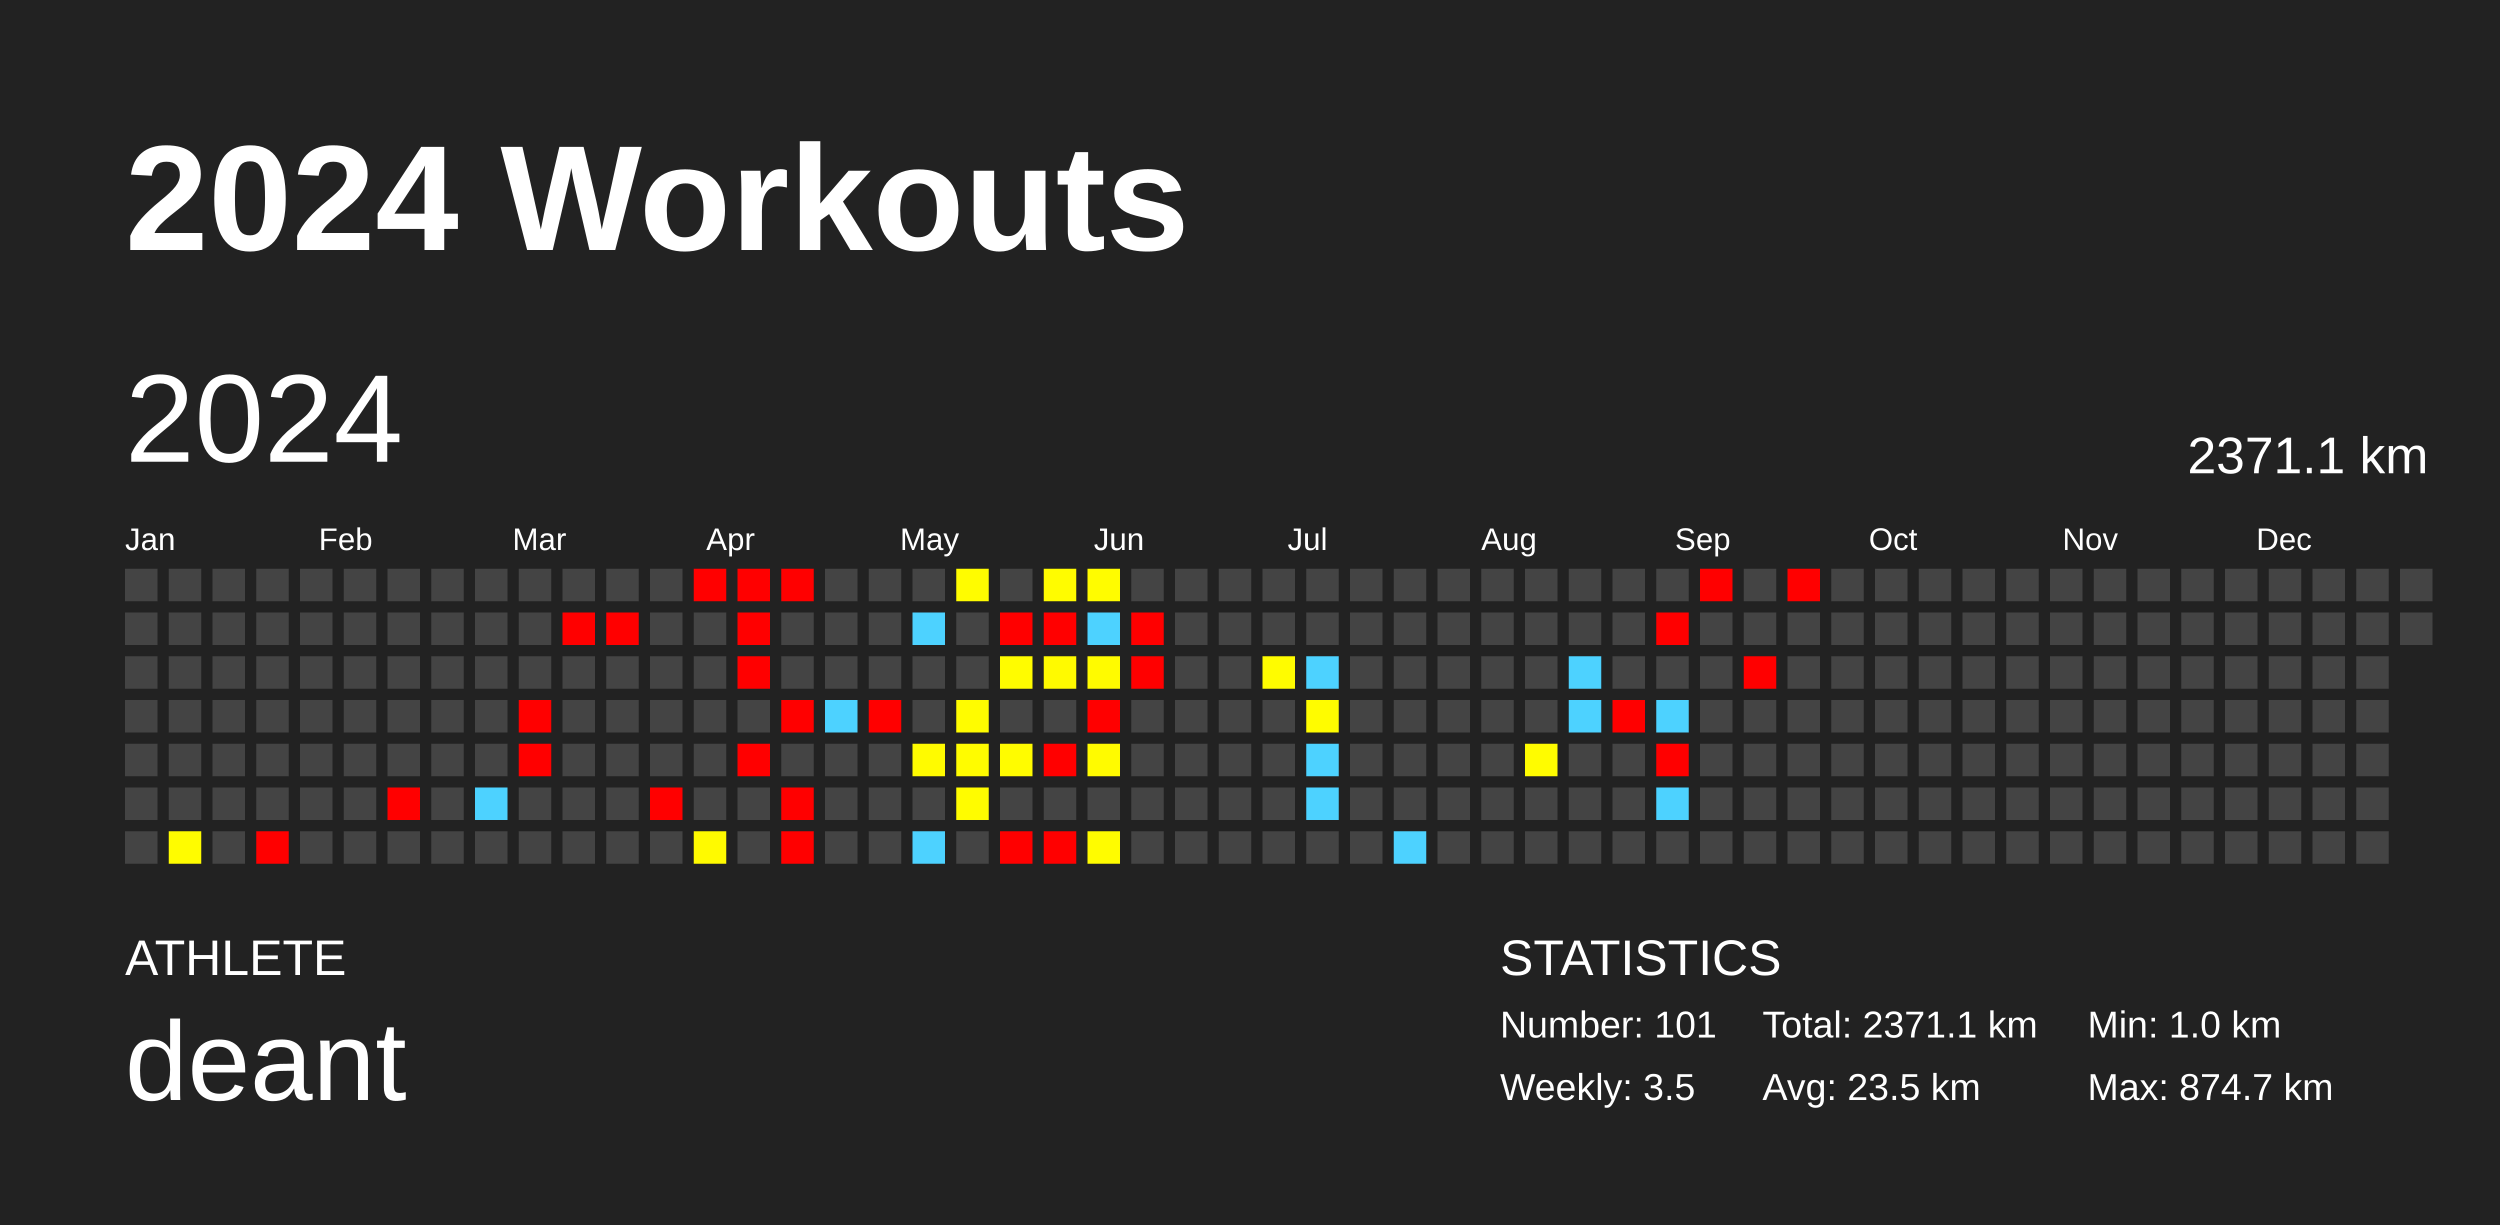
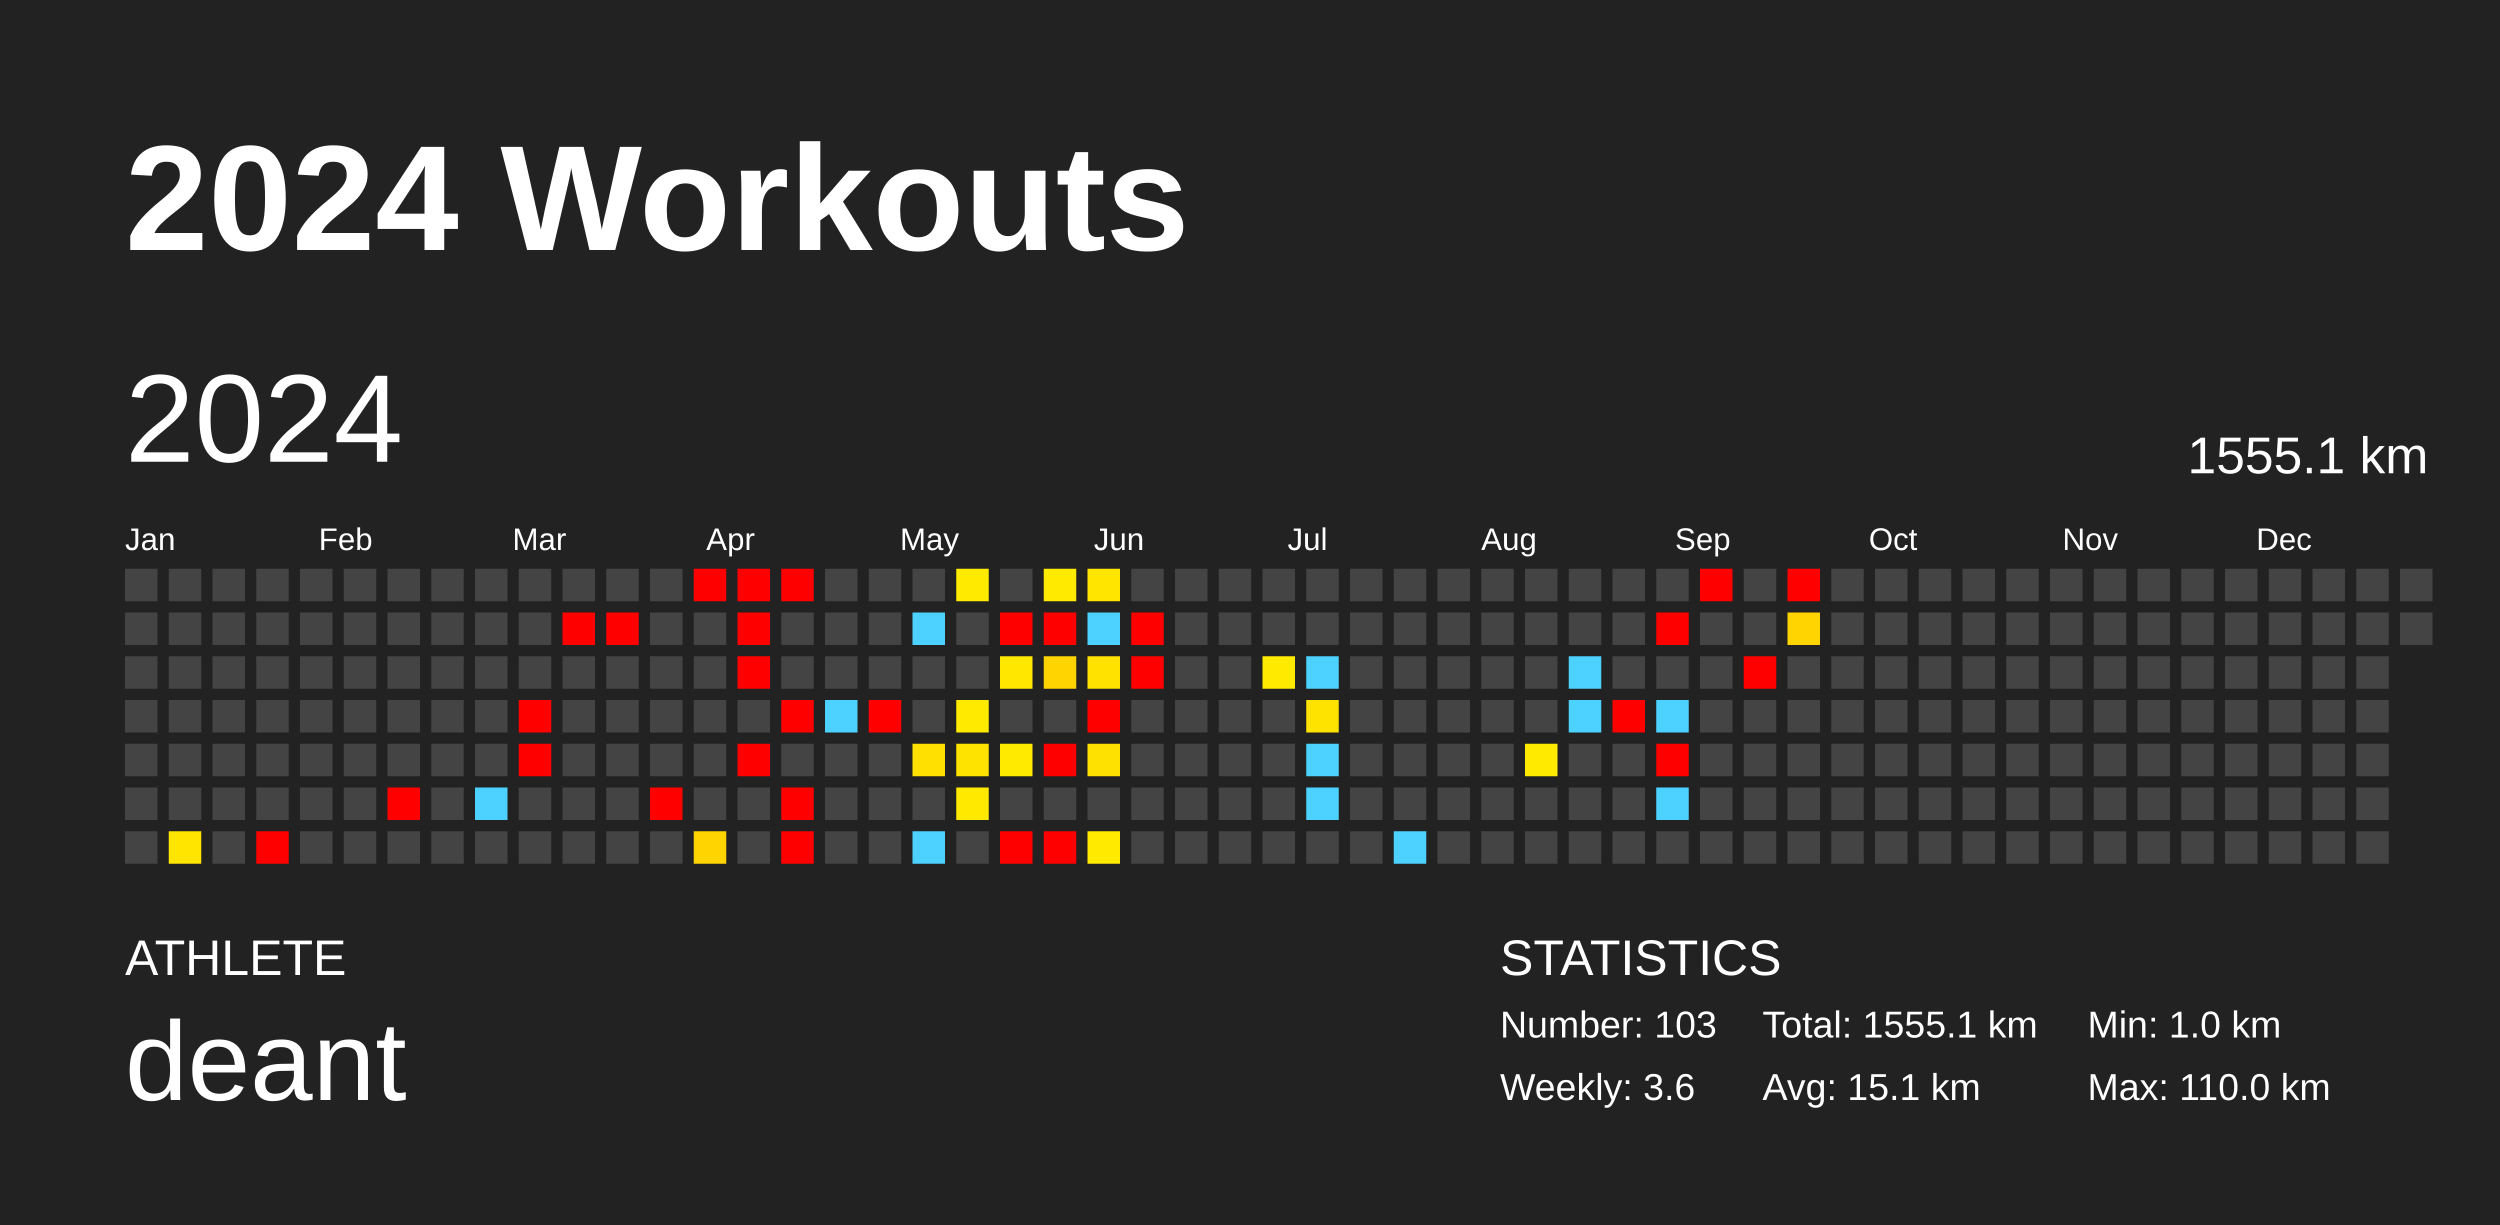
<svg xmlns="http://www.w3.org/2000/svg" baseProfile="full" height="98mm" version="1.1" viewBox="0,0,200,98" width="200mm">
  <defs />
  <rect fill="#222222" height="98" width="200" x="0" y="0" />
  <text fill="#FFFFFF" style="font-size:12px; font-family:Arial; font-weight:bold;" x="10" y="20">2024 Workouts</text>
  <text fill="#FFFFFF" style="font-size:4px; font-family:Arial" x="10" y="78">ATHLETE</text>
  <text fill="#FFFFFF" style="font-size:9px; font-family:Arial" x="10" y="88">deant</text>
  <text fill="#FFFFFF" style="font-size:4px; font-family:Arial" x="120" y="78">STATISTICS</text>
-   <text fill="#FFFFFF" style="font-size:3px; font-family:Arial" x="120" y="83">Number: 101</text>
-   <text fill="#FFFFFF" style="font-size:3px; font-family:Arial" x="120" y="88">Weekly: 3.5</text>
-   <text fill="#FFFFFF" style="font-size:3px; font-family:Arial" x="141" y="83">Total: 2371.1 km</text>
-   <text fill="#FFFFFF" style="font-size:3px; font-family:Arial" x="141" y="88">Avg: 23.5 km</text>
+   <text fill="#FFFFFF" style="font-size:3px; font-family:Arial" x="120" y="83">Number: 103</text>
+   <text fill="#FFFFFF" style="font-size:3px; font-family:Arial" x="120" y="88">Weekly: 3.6</text>
+   <text fill="#FFFFFF" style="font-size:3px; font-family:Arial" x="141" y="83">Total: 1555.1 km</text>
+   <text fill="#FFFFFF" style="font-size:3px; font-family:Arial" x="141" y="88">Avg: 15.1 km</text>
  <text fill="#FFFFFF" style="font-size:3px; font-family:Arial" x="167" y="83">Min: 1.0 km</text>
-   <text fill="#FFFFFF" style="font-size:3px; font-family:Arial" x="167" y="88">Max: 874.7 km</text>
+   <text fill="#FFFFFF" style="font-size:3px; font-family:Arial" x="167" y="88">Max: 110.0 km</text>
  <text dominant-baseline="hanging" fill="#FFFFFF" style="font-size:10.0px; font-family:Arial;" x="10" y="30">2024</text>
-   <text dominant-baseline="hanging" fill="#FFFFFF" style="font-size:4.125px; font-family:Arial;" x="175" y="35">2371.1 km</text>
+   <text dominant-baseline="hanging" fill="#FFFFFF" style="font-size:4.125px; font-family:Arial;" x="175" y="35">1555.1 km</text>
  <text fill="#FFFFFF" style="font-size:2.5px; font-family:Arial" x="10.0" y="44">Jan</text>
  <text fill="#FFFFFF" style="font-size:2.5px; font-family:Arial" x="25.5" y="44">Feb</text>
  <text fill="#FFFFFF" style="font-size:2.5px; font-family:Arial" x="41.0" y="44">Mar</text>
  <text fill="#FFFFFF" style="font-size:2.5px; font-family:Arial" x="56.5" y="44">Apr</text>
  <text fill="#FFFFFF" style="font-size:2.5px; font-family:Arial" x="72.0" y="44">May</text>
  <text fill="#FFFFFF" style="font-size:2.5px; font-family:Arial" x="87.5" y="44">Jun</text>
  <text fill="#FFFFFF" style="font-size:2.5px; font-family:Arial" x="103.0" y="44">Jul</text>
  <text fill="#FFFFFF" style="font-size:2.5px; font-family:Arial" x="118.5" y="44">Aug</text>
  <text fill="#FFFFFF" style="font-size:2.5px; font-family:Arial" x="134.0" y="44">Sep</text>
  <text fill="#FFFFFF" style="font-size:2.5px; font-family:Arial" x="149.5" y="44">Oct</text>
  <text fill="#FFFFFF" style="font-size:2.5px; font-family:Arial" x="165.0" y="44">Nov</text>
  <text fill="#FFFFFF" style="font-size:2.5px; font-family:Arial" x="180.5" y="44">Dec</text>
  <rect fill="#444444" height="2.6" width="2.6" x="10.0" y="45.5" />
  <rect fill="#444444" height="2.6" width="2.6" x="10.0" y="49.0" />
  <rect fill="#444444" height="2.6" width="2.6" x="10.0" y="52.5" />
  <rect fill="#444444" height="2.6" width="2.6" x="10.0" y="56.0" />
  <rect fill="#444444" height="2.6" width="2.6" x="10.0" y="59.5" />
  <rect fill="#444444" height="2.6" width="2.6" x="10.0" y="63.0" />
  <rect fill="#444444" height="2.6" width="2.6" x="10.0" y="66.5" />
  <rect fill="#444444" height="2.6" width="2.6" x="13.5" y="45.5" />
  <rect fill="#444444" height="2.6" width="2.6" x="13.5" y="49.0" />
  <rect fill="#444444" height="2.6" width="2.6" x="13.5" y="52.5" />
  <rect fill="#444444" height="2.6" width="2.6" x="13.5" y="56.0" />
  <rect fill="#444444" height="2.6" width="2.6" x="13.5" y="59.5" />
  <rect fill="#444444" height="2.6" width="2.6" x="13.5" y="63.0" />
-   <rect fill="#fffc00" height="2.6" width="2.6" x="13.5" y="66.5" />
+   <rect fill="#ffe500" height="2.6" width="2.6" x="13.5" y="66.5" />
  <rect fill="#444444" height="2.6" width="2.6" x="17.0" y="45.5" />
  <rect fill="#444444" height="2.6" width="2.6" x="17.0" y="49.0" />
  <rect fill="#444444" height="2.6" width="2.6" x="17.0" y="52.5" />
  <rect fill="#444444" height="2.6" width="2.6" x="17.0" y="56.0" />
  <rect fill="#444444" height="2.6" width="2.6" x="17.0" y="59.5" />
  <rect fill="#444444" height="2.6" width="2.6" x="17.0" y="63.0" />
  <rect fill="#444444" height="2.6" width="2.6" x="17.0" y="66.5" />
  <rect fill="#444444" height="2.6" width="2.6" x="20.5" y="45.5" />
  <rect fill="#444444" height="2.6" width="2.6" x="20.5" y="49.0" />
  <rect fill="#444444" height="2.6" width="2.6" x="20.5" y="52.5" />
  <rect fill="#444444" height="2.6" width="2.6" x="20.5" y="56.0" />
  <rect fill="#444444" height="2.6" width="2.6" x="20.5" y="59.5" />
  <rect fill="#444444" height="2.6" width="2.6" x="20.5" y="63.0" />
  <rect fill="red" height="2.6" width="2.6" x="20.5" y="66.5" />
  <rect fill="#444444" height="2.6" width="2.6" x="24.0" y="45.5" />
  <rect fill="#444444" height="2.6" width="2.6" x="24.0" y="49.0" />
  <rect fill="#444444" height="2.6" width="2.6" x="24.0" y="52.5" />
  <rect fill="#444444" height="2.6" width="2.6" x="24.0" y="56.0" />
  <rect fill="#444444" height="2.6" width="2.6" x="24.0" y="59.5" />
  <rect fill="#444444" height="2.6" width="2.6" x="24.0" y="63.0" />
  <rect fill="#444444" height="2.6" width="2.6" x="24.0" y="66.5" />
  <rect fill="#444444" height="2.6" width="2.6" x="27.5" y="45.5" />
  <rect fill="#444444" height="2.6" width="2.6" x="27.5" y="49.0" />
  <rect fill="#444444" height="2.6" width="2.6" x="27.5" y="52.5" />
  <rect fill="#444444" height="2.6" width="2.6" x="27.5" y="56.0" />
  <rect fill="#444444" height="2.6" width="2.6" x="27.5" y="59.5" />
  <rect fill="#444444" height="2.6" width="2.6" x="27.5" y="63.0" />
  <rect fill="#444444" height="2.6" width="2.6" x="27.5" y="66.5" />
  <rect fill="#444444" height="2.6" width="2.6" x="31.0" y="45.5" />
  <rect fill="#444444" height="2.6" width="2.6" x="31.0" y="49.0" />
  <rect fill="#444444" height="2.6" width="2.6" x="31.0" y="52.5" />
  <rect fill="#444444" height="2.6" width="2.6" x="31.0" y="56.0" />
  <rect fill="#444444" height="2.6" width="2.6" x="31.0" y="59.5" />
  <rect fill="red" height="2.6" width="2.6" x="31.0" y="63.0" />
  <rect fill="#444444" height="2.6" width="2.6" x="31.0" y="66.5" />
  <rect fill="#444444" height="2.6" width="2.6" x="34.5" y="45.5" />
  <rect fill="#444444" height="2.6" width="2.6" x="34.5" y="49.0" />
  <rect fill="#444444" height="2.6" width="2.6" x="34.5" y="52.5" />
  <rect fill="#444444" height="2.6" width="2.6" x="34.5" y="56.0" />
  <rect fill="#444444" height="2.6" width="2.6" x="34.5" y="59.5" />
  <rect fill="#444444" height="2.6" width="2.6" x="34.5" y="63.0" />
  <rect fill="#444444" height="2.6" width="2.6" x="34.5" y="66.5" />
  <rect fill="#444444" height="2.6" width="2.6" x="38.0" y="45.5" />
  <rect fill="#444444" height="2.6" width="2.6" x="38.0" y="49.0" />
  <rect fill="#444444" height="2.6" width="2.6" x="38.0" y="52.5" />
  <rect fill="#444444" height="2.6" width="2.6" x="38.0" y="56.0" />
  <rect fill="#444444" height="2.6" width="2.6" x="38.0" y="59.5" />
  <rect fill="#4dd2ff" height="2.6" width="2.6" x="38.0" y="63.0" />
  <rect fill="#444444" height="2.6" width="2.6" x="38.0" y="66.5" />
  <rect fill="#444444" height="2.6" width="2.6" x="41.5" y="45.5" />
  <rect fill="#444444" height="2.6" width="2.6" x="41.5" y="49.0" />
  <rect fill="#444444" height="2.6" width="2.6" x="41.5" y="52.5" />
  <rect fill="red" height="2.6" width="2.6" x="41.5" y="56.0" />
  <rect fill="red" height="2.6" width="2.6" x="41.5" y="59.5" />
  <rect fill="#444444" height="2.6" width="2.6" x="41.5" y="63.0" />
  <rect fill="#444444" height="2.6" width="2.6" x="41.5" y="66.5" />
  <rect fill="#444444" height="2.6" width="2.6" x="45.0" y="45.5" />
  <rect fill="red" height="2.6" width="2.6" x="45.0" y="49.0" />
  <rect fill="#444444" height="2.6" width="2.6" x="45.0" y="52.5" />
  <rect fill="#444444" height="2.6" width="2.6" x="45.0" y="56.0" />
  <rect fill="#444444" height="2.6" width="2.6" x="45.0" y="59.5" />
  <rect fill="#444444" height="2.6" width="2.6" x="45.0" y="63.0" />
  <rect fill="#444444" height="2.6" width="2.6" x="45.0" y="66.5" />
  <rect fill="#444444" height="2.6" width="2.6" x="48.5" y="45.5" />
  <rect fill="red" height="2.6" width="2.6" x="48.5" y="49.0" />
  <rect fill="#444444" height="2.6" width="2.6" x="48.5" y="52.5" />
  <rect fill="#444444" height="2.6" width="2.6" x="48.5" y="56.0" />
  <rect fill="#444444" height="2.6" width="2.6" x="48.5" y="59.5" />
  <rect fill="#444444" height="2.6" width="2.6" x="48.5" y="63.0" />
  <rect fill="#444444" height="2.6" width="2.6" x="48.5" y="66.5" />
  <rect fill="#444444" height="2.6" width="2.6" x="52.0" y="45.5" />
  <rect fill="#444444" height="2.6" width="2.6" x="52.0" y="49.0" />
  <rect fill="#444444" height="2.6" width="2.6" x="52.0" y="52.5" />
  <rect fill="#444444" height="2.6" width="2.6" x="52.0" y="56.0" />
  <rect fill="#444444" height="2.6" width="2.6" x="52.0" y="59.5" />
  <rect fill="red" height="2.6" width="2.6" x="52.0" y="63.0" />
  <rect fill="#444444" height="2.6" width="2.6" x="52.0" y="66.5" />
  <rect fill="red" height="2.6" width="2.6" x="55.5" y="45.5" />
  <rect fill="#444444" height="2.6" width="2.6" x="55.5" y="49.0" />
  <rect fill="#444444" height="2.6" width="2.6" x="55.5" y="52.5" />
  <rect fill="#444444" height="2.6" width="2.6" x="55.5" y="56.0" />
  <rect fill="#444444" height="2.6" width="2.6" x="55.5" y="59.5" />
  <rect fill="#444444" height="2.6" width="2.6" x="55.5" y="63.0" />
-   <rect fill="#fffa00" height="2.6" width="2.6" x="55.5" y="66.5" />
+   <rect fill="#ffd400" height="2.6" width="2.6" x="55.5" y="66.5" />
  <rect fill="red" height="2.6" width="2.6" x="59.0" y="45.5" />
  <rect fill="red" height="2.6" width="2.6" x="59.0" y="49.0" />
  <rect fill="red" height="2.6" width="2.6" x="59.0" y="52.5" />
  <rect fill="#444444" height="2.6" width="2.6" x="59.0" y="56.0" />
  <rect fill="red" height="2.6" width="2.6" x="59.0" y="59.5" />
  <rect fill="#444444" height="2.6" width="2.6" x="59.0" y="63.0" />
  <rect fill="#444444" height="2.6" width="2.6" x="59.0" y="66.5" />
  <rect fill="red" height="2.6" width="2.6" x="62.5" y="45.5" />
  <rect fill="#444444" height="2.6" width="2.6" x="62.5" y="49.0" />
  <rect fill="#444444" height="2.6" width="2.6" x="62.5" y="52.5" />
  <rect fill="red" height="2.6" width="2.6" x="62.5" y="56.0" />
  <rect fill="#444444" height="2.6" width="2.6" x="62.5" y="59.5" />
  <rect fill="red" height="2.6" width="2.6" x="62.5" y="63.0" />
  <rect fill="red" height="2.6" width="2.6" x="62.5" y="66.5" />
  <rect fill="#444444" height="2.6" width="2.6" x="66.0" y="45.5" />
  <rect fill="#444444" height="2.6" width="2.6" x="66.0" y="49.0" />
  <rect fill="#444444" height="2.6" width="2.6" x="66.0" y="52.5" />
  <rect fill="#4dd2ff" height="2.6" width="2.6" x="66.0" y="56.0" />
  <rect fill="#444444" height="2.6" width="2.6" x="66.0" y="59.5" />
  <rect fill="#444444" height="2.6" width="2.6" x="66.0" y="63.0" />
  <rect fill="#444444" height="2.6" width="2.6" x="66.0" y="66.5" />
  <rect fill="#444444" height="2.6" width="2.6" x="69.5" y="45.5" />
  <rect fill="#444444" height="2.6" width="2.6" x="69.5" y="49.0" />
  <rect fill="#444444" height="2.6" width="2.6" x="69.5" y="52.5" />
  <rect fill="red" height="2.6" width="2.6" x="69.5" y="56.0" />
  <rect fill="#444444" height="2.6" width="2.6" x="69.5" y="59.5" />
  <rect fill="#444444" height="2.6" width="2.6" x="69.5" y="63.0" />
  <rect fill="#444444" height="2.6" width="2.6" x="69.5" y="66.5" />
  <rect fill="#444444" height="2.6" width="2.6" x="73.0" y="45.5" />
  <rect fill="#4dd2ff" height="2.6" width="2.6" x="73.0" y="49.0" />
  <rect fill="#444444" height="2.6" width="2.6" x="73.0" y="52.5" />
  <rect fill="#444444" height="2.6" width="2.6" x="73.0" y="56.0" />
-   <rect fill="#fffb00" height="2.6" width="2.6" x="73.0" y="59.5" />
+   <rect fill="#ffe000" height="2.6" width="2.6" x="73.0" y="59.5" />
  <rect fill="#444444" height="2.6" width="2.6" x="73.0" y="63.0" />
  <rect fill="#4dd2ff" height="2.6" width="2.6" x="73.0" y="66.5" />
-   <rect fill="#fffc00" height="2.6" width="2.6" x="76.5" y="45.5" />
+   <rect fill="#ffea00" height="2.6" width="2.6" x="76.5" y="45.5" />
  <rect fill="#444444" height="2.6" width="2.6" x="76.5" y="49.0" />
  <rect fill="#444444" height="2.6" width="2.6" x="76.5" y="52.5" />
-   <rect fill="#fffc00" height="2.6" width="2.6" x="76.5" y="56.0" />
-   <rect fill="#fffc00" height="2.6" width="2.6" x="76.5" y="59.5" />
-   <rect fill="#fffc00" height="2.6" width="2.6" x="76.5" y="63.0" />
+   <rect fill="#ffea00" height="2.6" width="2.6" x="76.5" y="56.0" />
+   <rect fill="#ffe300" height="2.6" width="2.6" x="76.5" y="59.5" />
+   <rect fill="#ffe900" height="2.6" width="2.6" x="76.5" y="63.0" />
  <rect fill="#444444" height="2.6" width="2.6" x="76.5" y="66.5" />
  <rect fill="#444444" height="2.6" width="2.6" x="80.0" y="45.5" />
  <rect fill="red" height="2.6" width="2.6" x="80.0" y="49.0" />
-   <rect fill="#fffc00" height="2.6" width="2.6" x="80.0" y="52.5" />
+   <rect fill="#ffe700" height="2.6" width="2.6" x="80.0" y="52.5" />
  <rect fill="#444444" height="2.6" width="2.6" x="80.0" y="56.0" />
-   <rect fill="#fffc00" height="2.6" width="2.6" x="80.0" y="59.5" />
+   <rect fill="#ffea00" height="2.6" width="2.6" x="80.0" y="59.5" />
  <rect fill="#444444" height="2.6" width="2.6" x="80.0" y="63.0" />
  <rect fill="red" height="2.6" width="2.6" x="80.0" y="66.5" />
-   <rect fill="#fffc00" height="2.6" width="2.6" x="83.5" y="45.5" />
+   <rect fill="#ffea00" height="2.6" width="2.6" x="83.5" y="45.5" />
  <rect fill="red" height="2.6" width="2.6" x="83.5" y="49.0" />
-   <rect fill="#fffa00" height="2.6" width="2.6" x="83.5" y="52.5" />
+   <rect fill="#ffd400" height="2.6" width="2.6" x="83.5" y="52.5" />
  <rect fill="#444444" height="2.6" width="2.6" x="83.5" y="56.0" />
  <rect fill="red" height="2.6" width="2.6" x="83.5" y="59.5" />
  <rect fill="#444444" height="2.6" width="2.6" x="83.5" y="63.0" />
  <rect fill="red" height="2.6" width="2.6" x="83.5" y="66.5" />
-   <rect fill="#fffc00" height="2.6" width="2.6" x="87.0" y="45.5" />
+   <rect fill="#ffe500" height="2.6" width="2.6" x="87.0" y="45.5" />
  <rect fill="#4dd2ff" height="2.6" width="2.6" x="87.0" y="49.0" />
-   <rect fill="#fffb00" height="2.6" width="2.6" x="87.0" y="52.5" />
+   <rect fill="#ffe200" height="2.6" width="2.6" x="87.0" y="52.5" />
  <rect fill="red" height="2.6" width="2.6" x="87.0" y="56.0" />
-   <rect fill="#fffb00" height="2.6" width="2.6" x="87.0" y="59.5" />
+   <rect fill="#ffe100" height="2.6" width="2.6" x="87.0" y="59.5" />
  <rect fill="#444444" height="2.6" width="2.6" x="87.0" y="63.0" />
-   <rect fill="#fffc00" height="2.6" width="2.6" x="87.0" y="66.5" />
+   <rect fill="#ffea00" height="2.6" width="2.6" x="87.0" y="66.5" />
  <rect fill="#444444" height="2.6" width="2.6" x="90.5" y="45.5" />
  <rect fill="red" height="2.6" width="2.6" x="90.5" y="49.0" />
  <rect fill="red" height="2.6" width="2.6" x="90.5" y="52.5" />
  <rect fill="#444444" height="2.6" width="2.6" x="90.5" y="56.0" />
  <rect fill="#444444" height="2.6" width="2.6" x="90.5" y="59.5" />
  <rect fill="#444444" height="2.6" width="2.6" x="90.5" y="63.0" />
  <rect fill="#444444" height="2.6" width="2.6" x="90.5" y="66.5" />
  <rect fill="#444444" height="2.6" width="2.6" x="94.0" y="45.5" />
  <rect fill="#444444" height="2.6" width="2.6" x="94.0" y="49.0" />
  <rect fill="#444444" height="2.6" width="2.6" x="94.0" y="52.5" />
  <rect fill="#444444" height="2.6" width="2.6" x="94.0" y="56.0" />
  <rect fill="#444444" height="2.6" width="2.6" x="94.0" y="59.5" />
  <rect fill="#444444" height="2.6" width="2.6" x="94.0" y="63.0" />
  <rect fill="#444444" height="2.6" width="2.6" x="94.0" y="66.5" />
  <rect fill="#444444" height="2.6" width="2.6" x="97.5" y="45.5" />
  <rect fill="#444444" height="2.6" width="2.6" x="97.5" y="49.0" />
  <rect fill="#444444" height="2.6" width="2.6" x="97.5" y="52.5" />
  <rect fill="#444444" height="2.6" width="2.6" x="97.5" y="56.0" />
  <rect fill="#444444" height="2.6" width="2.6" x="97.5" y="59.5" />
  <rect fill="#444444" height="2.6" width="2.6" x="97.5" y="63.0" />
  <rect fill="#444444" height="2.6" width="2.6" x="97.5" y="66.5" />
  <rect fill="#444444" height="2.6" width="2.6" x="101.0" y="45.5" />
  <rect fill="#444444" height="2.6" width="2.6" x="101.0" y="49.0" />
-   <rect fill="#fffc00" height="2.6" width="2.6" x="101.0" y="52.5" />
+   <rect fill="#ffea00" height="2.6" width="2.6" x="101.0" y="52.5" />
  <rect fill="#444444" height="2.6" width="2.6" x="101.0" y="56.0" />
  <rect fill="#444444" height="2.6" width="2.6" x="101.0" y="59.5" />
  <rect fill="#444444" height="2.6" width="2.6" x="101.0" y="63.0" />
  <rect fill="#444444" height="2.6" width="2.6" x="101.0" y="66.5" />
  <rect fill="#444444" height="2.6" width="2.6" x="104.5" y="45.5" />
  <rect fill="#444444" height="2.6" width="2.6" x="104.5" y="49.0" />
  <rect fill="#4dd2ff" height="2.6" width="2.6" x="104.5" y="52.5" />
-   <rect fill="#fffc00" height="2.6" width="2.6" x="104.5" y="56.0" />
+   <rect fill="#ffe300" height="2.6" width="2.6" x="104.5" y="56.0" />
  <rect fill="#4dd2ff" height="2.6" width="2.6" x="104.5" y="59.5" />
  <rect fill="#4dd2ff" height="2.6" width="2.6" x="104.5" y="63.0" />
  <rect fill="#444444" height="2.6" width="2.6" x="104.5" y="66.5" />
  <rect fill="#444444" height="2.6" width="2.6" x="108.0" y="45.5" />
  <rect fill="#444444" height="2.6" width="2.6" x="108.0" y="49.0" />
  <rect fill="#444444" height="2.6" width="2.6" x="108.0" y="52.5" />
  <rect fill="#444444" height="2.6" width="2.6" x="108.0" y="56.0" />
  <rect fill="#444444" height="2.6" width="2.6" x="108.0" y="59.5" />
  <rect fill="#444444" height="2.6" width="2.6" x="108.0" y="63.0" />
  <rect fill="#444444" height="2.6" width="2.6" x="108.0" y="66.5" />
  <rect fill="#444444" height="2.6" width="2.6" x="111.5" y="45.5" />
  <rect fill="#444444" height="2.6" width="2.6" x="111.5" y="49.0" />
  <rect fill="#444444" height="2.6" width="2.6" x="111.5" y="52.5" />
  <rect fill="#444444" height="2.6" width="2.6" x="111.5" y="56.0" />
  <rect fill="#444444" height="2.6" width="2.6" x="111.5" y="59.5" />
  <rect fill="#444444" height="2.6" width="2.6" x="111.5" y="63.0" />
  <rect fill="#4dd2ff" height="2.6" width="2.6" x="111.5" y="66.5" />
  <rect fill="#444444" height="2.6" width="2.6" x="115.0" y="45.5" />
  <rect fill="#444444" height="2.6" width="2.6" x="115.0" y="49.0" />
  <rect fill="#444444" height="2.6" width="2.6" x="115.0" y="52.5" />
  <rect fill="#444444" height="2.6" width="2.6" x="115.0" y="56.0" />
  <rect fill="#444444" height="2.6" width="2.6" x="115.0" y="59.5" />
  <rect fill="#444444" height="2.6" width="2.6" x="115.0" y="63.0" />
  <rect fill="#444444" height="2.6" width="2.6" x="115.0" y="66.5" />
  <rect fill="#444444" height="2.6" width="2.6" x="118.5" y="45.5" />
  <rect fill="#444444" height="2.6" width="2.6" x="118.5" y="49.0" />
  <rect fill="#444444" height="2.6" width="2.6" x="118.5" y="52.5" />
  <rect fill="#444444" height="2.6" width="2.6" x="118.5" y="56.0" />
  <rect fill="#444444" height="2.6" width="2.6" x="118.5" y="59.5" />
  <rect fill="#444444" height="2.6" width="2.6" x="118.5" y="63.0" />
  <rect fill="#444444" height="2.6" width="2.6" x="118.5" y="66.5" />
  <rect fill="#444444" height="2.6" width="2.6" x="122.0" y="45.5" />
  <rect fill="#444444" height="2.6" width="2.6" x="122.0" y="49.0" />
  <rect fill="#444444" height="2.6" width="2.6" x="122.0" y="52.5" />
  <rect fill="#444444" height="2.6" width="2.6" x="122.0" y="56.0" />
-   <rect fill="#fffc00" height="2.6" width="2.6" x="122.0" y="59.5" />
+   <rect fill="#ffea00" height="2.6" width="2.6" x="122.0" y="59.5" />
  <rect fill="#444444" height="2.6" width="2.6" x="122.0" y="63.0" />
  <rect fill="#444444" height="2.6" width="2.6" x="122.0" y="66.5" />
  <rect fill="#444444" height="2.6" width="2.6" x="125.5" y="45.5" />
  <rect fill="#444444" height="2.6" width="2.6" x="125.5" y="49.0" />
  <rect fill="#4dd2ff" height="2.6" width="2.6" x="125.5" y="52.5" />
  <rect fill="#4dd2ff" height="2.6" width="2.6" x="125.5" y="56.0" />
  <rect fill="#444444" height="2.6" width="2.6" x="125.5" y="59.5" />
  <rect fill="#444444" height="2.6" width="2.6" x="125.5" y="63.0" />
  <rect fill="#444444" height="2.6" width="2.6" x="125.5" y="66.5" />
  <rect fill="#444444" height="2.6" width="2.6" x="129.0" y="45.5" />
  <rect fill="#444444" height="2.6" width="2.6" x="129.0" y="49.0" />
  <rect fill="#444444" height="2.6" width="2.6" x="129.0" y="52.5" />
  <rect fill="red" height="2.6" width="2.6" x="129.0" y="56.0" />
  <rect fill="#444444" height="2.6" width="2.6" x="129.0" y="59.5" />
  <rect fill="#444444" height="2.6" width="2.6" x="129.0" y="63.0" />
  <rect fill="#444444" height="2.6" width="2.6" x="129.0" y="66.5" />
  <rect fill="#444444" height="2.6" width="2.6" x="132.5" y="45.5" />
  <rect fill="red" height="2.6" width="2.6" x="132.5" y="49.0" />
  <rect fill="#444444" height="2.6" width="2.6" x="132.5" y="52.5" />
  <rect fill="#4dd2ff" height="2.6" width="2.6" x="132.5" y="56.0" />
  <rect fill="red" height="2.6" width="2.6" x="132.5" y="59.5" />
  <rect fill="#4dd2ff" height="2.6" width="2.6" x="132.5" y="63.0" />
  <rect fill="#444444" height="2.6" width="2.6" x="132.5" y="66.5" />
  <rect fill="red" height="2.6" width="2.6" x="136.0" y="45.5" />
  <rect fill="#444444" height="2.6" width="2.6" x="136.0" y="49.0" />
  <rect fill="#444444" height="2.6" width="2.6" x="136.0" y="52.5" />
  <rect fill="#444444" height="2.6" width="2.6" x="136.0" y="56.0" />
  <rect fill="#444444" height="2.6" width="2.6" x="136.0" y="59.5" />
  <rect fill="#444444" height="2.6" width="2.6" x="136.0" y="63.0" />
  <rect fill="#444444" height="2.6" width="2.6" x="136.0" y="66.5" />
  <rect fill="#444444" height="2.6" width="2.6" x="139.5" y="45.5" />
  <rect fill="#444444" height="2.6" width="2.6" x="139.5" y="49.0" />
  <rect fill="red" height="2.6" width="2.6" x="139.5" y="52.5" />
  <rect fill="#444444" height="2.6" width="2.6" x="139.5" y="56.0" />
  <rect fill="#444444" height="2.6" width="2.6" x="139.5" y="59.5" />
  <rect fill="#444444" height="2.6" width="2.6" x="139.5" y="63.0" />
  <rect fill="#444444" height="2.6" width="2.6" x="139.5" y="66.5" />
  <rect fill="red" height="2.6" width="2.6" x="143.0" y="45.5" />
-   <rect fill="#444444" height="2.6" width="2.6" x="143.0" y="49.0" />
+   <rect fill="#ffd400" height="2.6" width="2.6" x="143.0" y="49.0" />
  <rect fill="#444444" height="2.6" width="2.6" x="143.0" y="52.5" />
  <rect fill="#444444" height="2.6" width="2.6" x="143.0" y="56.0" />
  <rect fill="#444444" height="2.6" width="2.6" x="143.0" y="59.5" />
  <rect fill="#444444" height="2.6" width="2.6" x="143.0" y="63.0" />
  <rect fill="#444444" height="2.6" width="2.6" x="143.0" y="66.5" />
  <rect fill="#444444" height="2.6" width="2.6" x="146.5" y="45.5" />
  <rect fill="#444444" height="2.6" width="2.6" x="146.5" y="49.0" />
  <rect fill="#444444" height="2.6" width="2.6" x="146.5" y="52.5" />
  <rect fill="#444444" height="2.6" width="2.6" x="146.5" y="56.0" />
  <rect fill="#444444" height="2.6" width="2.6" x="146.5" y="59.5" />
  <rect fill="#444444" height="2.6" width="2.6" x="146.5" y="63.0" />
  <rect fill="#444444" height="2.6" width="2.6" x="146.5" y="66.5" />
  <rect fill="#444444" height="2.6" width="2.6" x="150.0" y="45.5" />
  <rect fill="#444444" height="2.6" width="2.6" x="150.0" y="49.0" />
  <rect fill="#444444" height="2.6" width="2.6" x="150.0" y="52.5" />
  <rect fill="#444444" height="2.6" width="2.6" x="150.0" y="56.0" />
  <rect fill="#444444" height="2.6" width="2.6" x="150.0" y="59.5" />
  <rect fill="#444444" height="2.6" width="2.6" x="150.0" y="63.0" />
  <rect fill="#444444" height="2.6" width="2.6" x="150.0" y="66.5" />
  <rect fill="#444444" height="2.6" width="2.6" x="153.5" y="45.5" />
  <rect fill="#444444" height="2.6" width="2.6" x="153.5" y="49.0" />
  <rect fill="#444444" height="2.6" width="2.6" x="153.5" y="52.5" />
  <rect fill="#444444" height="2.6" width="2.6" x="153.5" y="56.0" />
  <rect fill="#444444" height="2.6" width="2.6" x="153.5" y="59.5" />
  <rect fill="#444444" height="2.6" width="2.6" x="153.5" y="63.0" />
  <rect fill="#444444" height="2.6" width="2.6" x="153.5" y="66.5" />
  <rect fill="#444444" height="2.6" width="2.6" x="157.0" y="45.5" />
  <rect fill="#444444" height="2.6" width="2.6" x="157.0" y="49.0" />
  <rect fill="#444444" height="2.6" width="2.6" x="157.0" y="52.5" />
  <rect fill="#444444" height="2.6" width="2.6" x="157.0" y="56.0" />
  <rect fill="#444444" height="2.6" width="2.6" x="157.0" y="59.5" />
  <rect fill="#444444" height="2.6" width="2.6" x="157.0" y="63.0" />
  <rect fill="#444444" height="2.6" width="2.6" x="157.0" y="66.5" />
  <rect fill="#444444" height="2.6" width="2.6" x="160.5" y="45.5" />
  <rect fill="#444444" height="2.6" width="2.6" x="160.5" y="49.0" />
  <rect fill="#444444" height="2.6" width="2.6" x="160.5" y="52.5" />
  <rect fill="#444444" height="2.6" width="2.6" x="160.5" y="56.0" />
  <rect fill="#444444" height="2.6" width="2.6" x="160.5" y="59.5" />
  <rect fill="#444444" height="2.6" width="2.6" x="160.5" y="63.0" />
  <rect fill="#444444" height="2.6" width="2.6" x="160.5" y="66.5" />
  <rect fill="#444444" height="2.6" width="2.6" x="164.0" y="45.5" />
  <rect fill="#444444" height="2.6" width="2.6" x="164.0" y="49.0" />
  <rect fill="#444444" height="2.6" width="2.6" x="164.0" y="52.5" />
  <rect fill="#444444" height="2.6" width="2.6" x="164.0" y="56.0" />
  <rect fill="#444444" height="2.6" width="2.6" x="164.0" y="59.5" />
  <rect fill="#444444" height="2.6" width="2.6" x="164.0" y="63.0" />
  <rect fill="#444444" height="2.6" width="2.6" x="164.0" y="66.5" />
  <rect fill="#444444" height="2.6" width="2.6" x="167.5" y="45.5" />
  <rect fill="#444444" height="2.6" width="2.6" x="167.5" y="49.0" />
  <rect fill="#444444" height="2.6" width="2.6" x="167.5" y="52.5" />
  <rect fill="#444444" height="2.6" width="2.6" x="167.5" y="56.0" />
  <rect fill="#444444" height="2.6" width="2.6" x="167.5" y="59.5" />
  <rect fill="#444444" height="2.6" width="2.6" x="167.5" y="63.0" />
  <rect fill="#444444" height="2.6" width="2.6" x="167.5" y="66.5" />
  <rect fill="#444444" height="2.6" width="2.6" x="171.0" y="45.5" />
  <rect fill="#444444" height="2.6" width="2.6" x="171.0" y="49.0" />
  <rect fill="#444444" height="2.6" width="2.6" x="171.0" y="52.5" />
  <rect fill="#444444" height="2.6" width="2.6" x="171.0" y="56.0" />
  <rect fill="#444444" height="2.6" width="2.6" x="171.0" y="59.5" />
  <rect fill="#444444" height="2.6" width="2.6" x="171.0" y="63.0" />
  <rect fill="#444444" height="2.6" width="2.6" x="171.0" y="66.5" />
  <rect fill="#444444" height="2.6" width="2.6" x="174.5" y="45.5" />
  <rect fill="#444444" height="2.6" width="2.6" x="174.5" y="49.0" />
  <rect fill="#444444" height="2.6" width="2.6" x="174.5" y="52.5" />
  <rect fill="#444444" height="2.6" width="2.6" x="174.5" y="56.0" />
  <rect fill="#444444" height="2.6" width="2.6" x="174.5" y="59.5" />
  <rect fill="#444444" height="2.6" width="2.6" x="174.5" y="63.0" />
  <rect fill="#444444" height="2.6" width="2.6" x="174.5" y="66.5" />
  <rect fill="#444444" height="2.6" width="2.6" x="178.0" y="45.5" />
  <rect fill="#444444" height="2.6" width="2.6" x="178.0" y="49.0" />
  <rect fill="#444444" height="2.6" width="2.6" x="178.0" y="52.5" />
  <rect fill="#444444" height="2.6" width="2.6" x="178.0" y="56.0" />
  <rect fill="#444444" height="2.6" width="2.6" x="178.0" y="59.5" />
  <rect fill="#444444" height="2.6" width="2.6" x="178.0" y="63.0" />
  <rect fill="#444444" height="2.6" width="2.6" x="178.0" y="66.5" />
  <rect fill="#444444" height="2.6" width="2.6" x="181.5" y="45.5" />
  <rect fill="#444444" height="2.6" width="2.6" x="181.5" y="49.0" />
  <rect fill="#444444" height="2.6" width="2.6" x="181.5" y="52.5" />
  <rect fill="#444444" height="2.6" width="2.6" x="181.5" y="56.0" />
  <rect fill="#444444" height="2.6" width="2.6" x="181.5" y="59.5" />
  <rect fill="#444444" height="2.6" width="2.6" x="181.5" y="63.0" />
  <rect fill="#444444" height="2.6" width="2.6" x="181.5" y="66.5" />
  <rect fill="#444444" height="2.6" width="2.6" x="185.0" y="45.5" />
  <rect fill="#444444" height="2.6" width="2.6" x="185.0" y="49.0" />
  <rect fill="#444444" height="2.6" width="2.6" x="185.0" y="52.5" />
  <rect fill="#444444" height="2.6" width="2.6" x="185.0" y="56.0" />
  <rect fill="#444444" height="2.6" width="2.6" x="185.0" y="59.5" />
  <rect fill="#444444" height="2.6" width="2.6" x="185.0" y="63.0" />
  <rect fill="#444444" height="2.6" width="2.6" x="185.0" y="66.5" />
  <rect fill="#444444" height="2.6" width="2.6" x="188.5" y="45.5" />
  <rect fill="#444444" height="2.6" width="2.6" x="188.5" y="49.0" />
  <rect fill="#444444" height="2.6" width="2.6" x="188.5" y="52.5" />
  <rect fill="#444444" height="2.6" width="2.6" x="188.5" y="56.0" />
  <rect fill="#444444" height="2.6" width="2.6" x="188.5" y="59.5" />
  <rect fill="#444444" height="2.6" width="2.6" x="188.5" y="63.0" />
  <rect fill="#444444" height="2.6" width="2.6" x="188.5" y="66.5" />
  <rect fill="#444444" height="2.6" width="2.6" x="192.0" y="45.5" />
  <rect fill="#444444" height="2.6" width="2.6" x="192.0" y="49.0" />
</svg>
